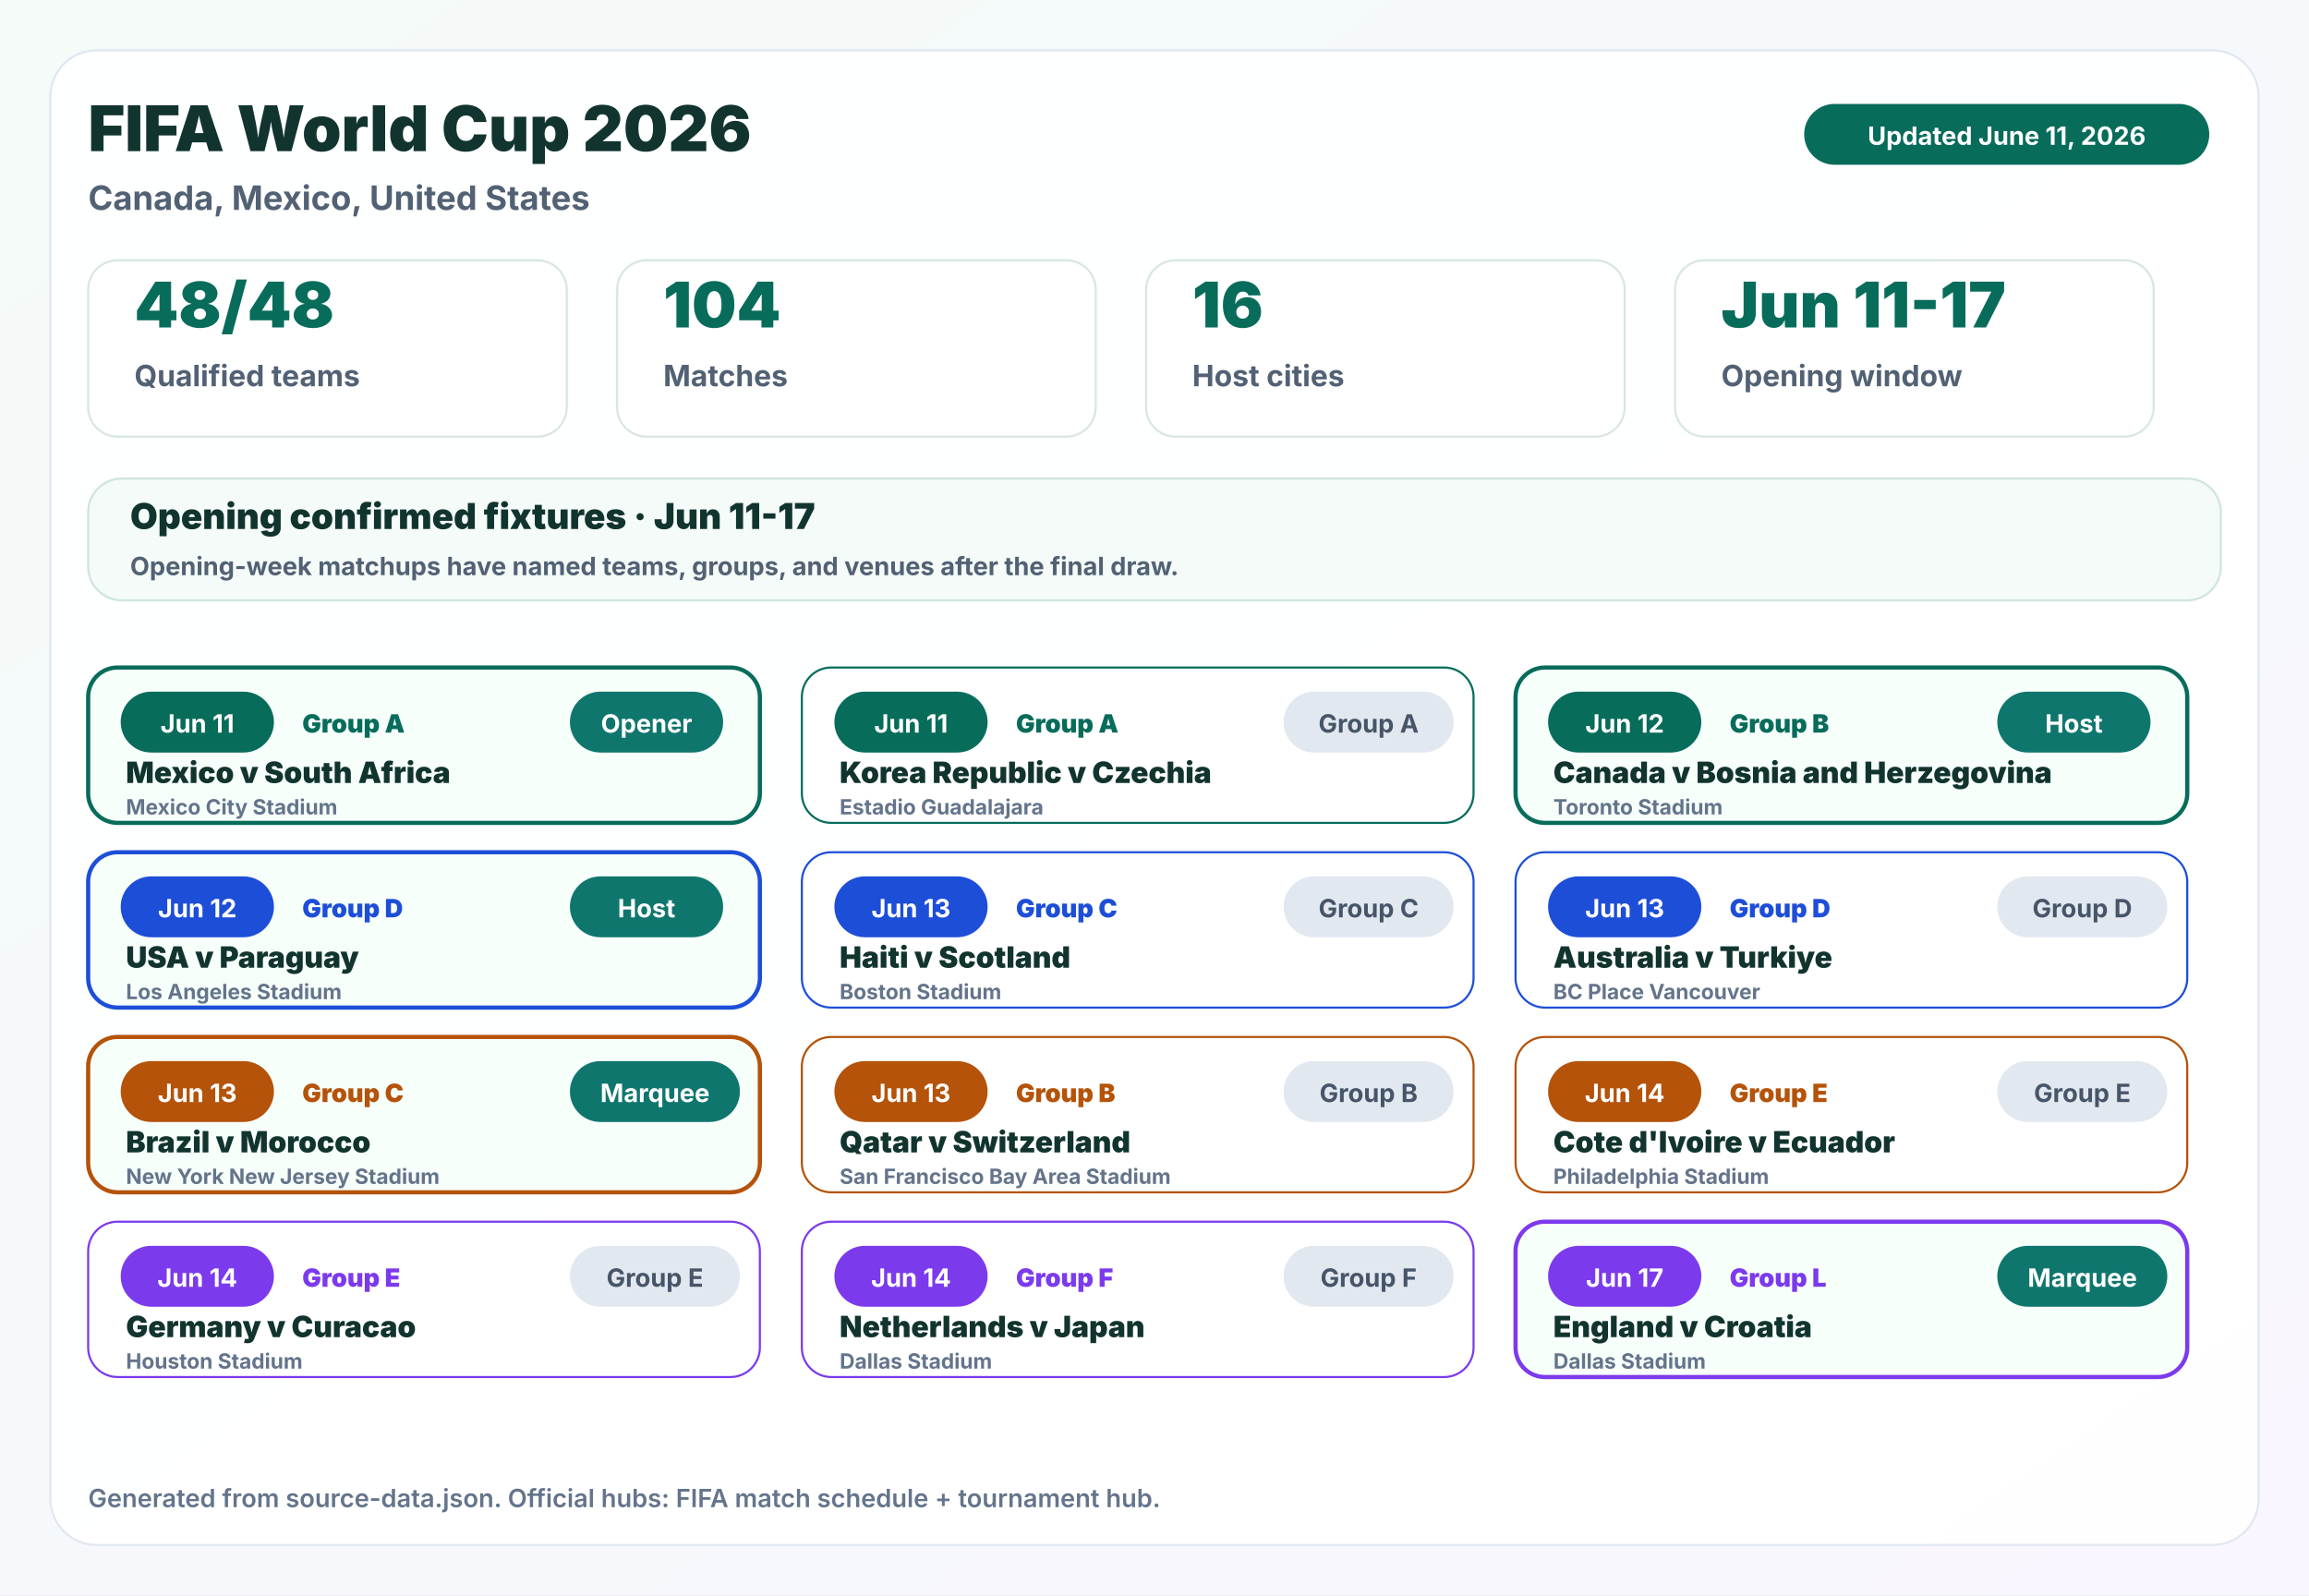
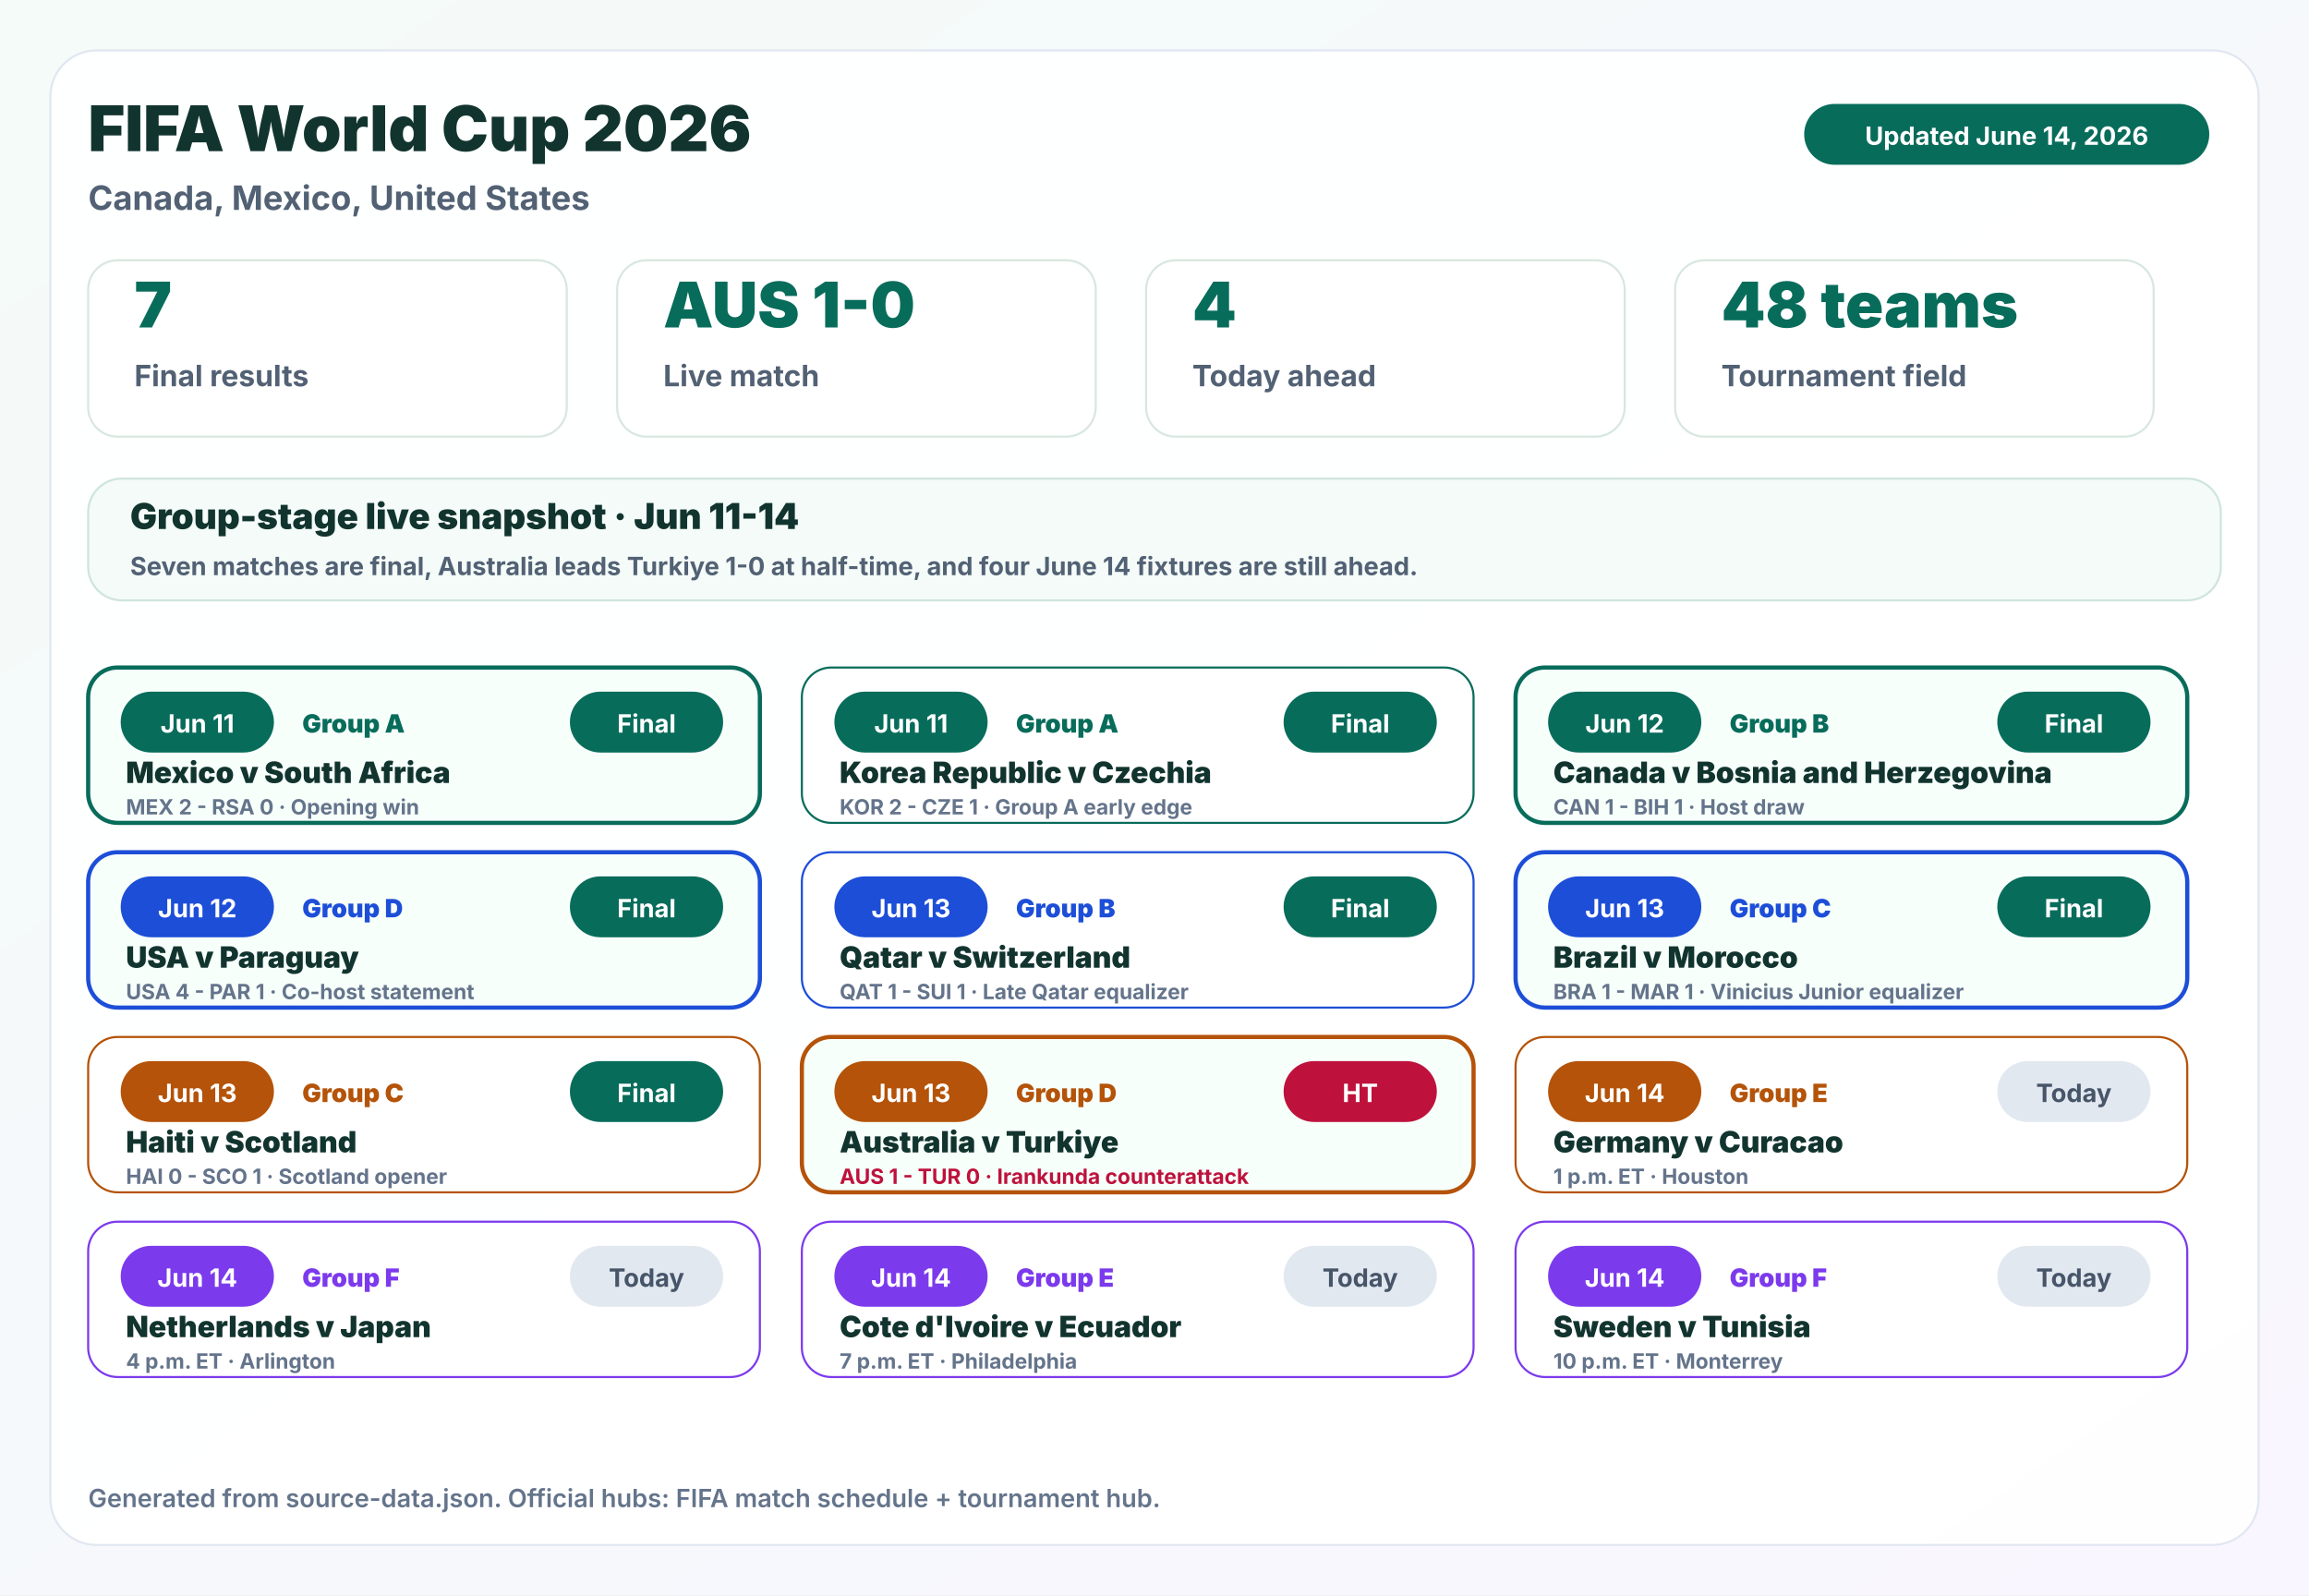
<svg xmlns="http://www.w3.org/2000/svg" width="1100" height="760" viewBox="0 0 1100 760" role="img" aria-labelledby="title desc">
  <defs>
    <linearGradient id="nbaBg" x1="0" y1="0" x2="1" y2="1">
      <stop offset="0" stop-color="#f6f9ff" />
      <stop offset="1" stop-color="#fff7f0" />
    </linearGradient>
    <linearGradient id="fifaBg" x1="0" y1="0" x2="1" y2="1">
      <stop offset="0" stop-color="#f4fbf8" />
      <stop offset="1" stop-color="#f9f6ff" />
    </linearGradient>
    <filter id="softShadow" x="-20%" y="-20%" width="140%" height="140%">
      <feDropShadow dx="0" dy="10" stdDeviation="14" flood-color="#1a2638" flood-opacity="0.12" />
    </filter>
  </defs>
  <rect x="0" y="0" width="1100" height="760" rx="0" fill="url(#fifaBg)" stroke="none" stroke-width="1" opacity="1" />
  <rect x="24" y="24" width="1052" height="712" rx="22" fill="#ffffff" stroke="#dfe6f0" stroke-width="1" opacity="0.94" />
  <text x="42" y="72" font-family="Inter, ui-sans-serif, system-ui, -apple-system, BlinkMacSystemFont, Segoe UI, sans-serif" font-size="30" font-weight="900" fill="#12342f" text-anchor="start">FIFA World Cup 2026</text>
  <text x="42" y="100" font-family="Inter, ui-sans-serif, system-ui, -apple-system, BlinkMacSystemFont, Segoe UI, sans-serif" font-size="16" font-weight="650" fill="#526174" text-anchor="start">Canada, Mexico, United States</text>
  <rect x="860" y="50" width="192" height="28" rx="14" fill="#086c5b" stroke="#086c5b" stroke-width="1" opacity="1" />
-   <text x="956" y="69" font-family="Inter, ui-sans-serif, system-ui, -apple-system, BlinkMacSystemFont, Segoe UI, sans-serif" font-size="12" font-weight="700" fill="#ffffff" text-anchor="middle">Updated June 11, 2026</text>
+   <text x="956" y="69" font-family="Inter, ui-sans-serif, system-ui, -apple-system, BlinkMacSystemFont, Segoe UI, sans-serif" font-size="12" font-weight="700" fill="#ffffff" text-anchor="middle">Updated June 14, 2026</text>
  <rect x="42" y="124" width="228" height="84" rx="14" fill="#ffffff" stroke="#d8e7df" stroke-width="1" opacity="1" />
-   <text x="64" y="156" font-family="Inter, ui-sans-serif, system-ui, -apple-system, BlinkMacSystemFont, Segoe UI, sans-serif" font-size="30" font-weight="900" fill="#086c5b" text-anchor="start">48/48</text>
-   <text x="64" y="184" font-family="Inter, ui-sans-serif, system-ui, -apple-system, BlinkMacSystemFont, Segoe UI, sans-serif" font-size="14" font-weight="700" fill="#526174" text-anchor="start">Qualified teams</text>
+   <text x="64" y="156" font-family="Inter, ui-sans-serif, system-ui, -apple-system, BlinkMacSystemFont, Segoe UI, sans-serif" font-size="30" font-weight="900" fill="#086c5b" text-anchor="start">7</text>
+   <text x="64" y="184" font-family="Inter, ui-sans-serif, system-ui, -apple-system, BlinkMacSystemFont, Segoe UI, sans-serif" font-size="14" font-weight="700" fill="#526174" text-anchor="start">Final results</text>
  <rect x="294" y="124" width="228" height="84" rx="14" fill="#ffffff" stroke="#d8e7df" stroke-width="1" opacity="1" />
-   <text x="316" y="156" font-family="Inter, ui-sans-serif, system-ui, -apple-system, BlinkMacSystemFont, Segoe UI, sans-serif" font-size="30" font-weight="900" fill="#086c5b" text-anchor="start">104</text>
-   <text x="316" y="184" font-family="Inter, ui-sans-serif, system-ui, -apple-system, BlinkMacSystemFont, Segoe UI, sans-serif" font-size="14" font-weight="700" fill="#526174" text-anchor="start">Matches</text>
+   <text x="316" y="156" font-family="Inter, ui-sans-serif, system-ui, -apple-system, BlinkMacSystemFont, Segoe UI, sans-serif" font-size="30" font-weight="900" fill="#086c5b" text-anchor="start">AUS 1-0</text>
+   <text x="316" y="184" font-family="Inter, ui-sans-serif, system-ui, -apple-system, BlinkMacSystemFont, Segoe UI, sans-serif" font-size="14" font-weight="700" fill="#526174" text-anchor="start">Live match</text>
  <rect x="546" y="124" width="228" height="84" rx="14" fill="#ffffff" stroke="#d8e7df" stroke-width="1" opacity="1" />
-   <text x="568" y="156" font-family="Inter, ui-sans-serif, system-ui, -apple-system, BlinkMacSystemFont, Segoe UI, sans-serif" font-size="30" font-weight="900" fill="#086c5b" text-anchor="start">16</text>
-   <text x="568" y="184" font-family="Inter, ui-sans-serif, system-ui, -apple-system, BlinkMacSystemFont, Segoe UI, sans-serif" font-size="14" font-weight="700" fill="#526174" text-anchor="start">Host cities</text>
+   <text x="568" y="156" font-family="Inter, ui-sans-serif, system-ui, -apple-system, BlinkMacSystemFont, Segoe UI, sans-serif" font-size="30" font-weight="900" fill="#086c5b" text-anchor="start">4</text>
+   <text x="568" y="184" font-family="Inter, ui-sans-serif, system-ui, -apple-system, BlinkMacSystemFont, Segoe UI, sans-serif" font-size="14" font-weight="700" fill="#526174" text-anchor="start">Today ahead</text>
  <rect x="798" y="124" width="228" height="84" rx="14" fill="#ffffff" stroke="#d8e7df" stroke-width="1" opacity="1" />
-   <text x="820" y="156" font-family="Inter, ui-sans-serif, system-ui, -apple-system, BlinkMacSystemFont, Segoe UI, sans-serif" font-size="30" font-weight="900" fill="#086c5b" text-anchor="start">Jun 11-17</text>
-   <text x="820" y="184" font-family="Inter, ui-sans-serif, system-ui, -apple-system, BlinkMacSystemFont, Segoe UI, sans-serif" font-size="14" font-weight="700" fill="#526174" text-anchor="start">Opening window</text>
+   <text x="820" y="156" font-family="Inter, ui-sans-serif, system-ui, -apple-system, BlinkMacSystemFont, Segoe UI, sans-serif" font-size="30" font-weight="900" fill="#086c5b" text-anchor="start">48 teams</text>
+   <text x="820" y="184" font-family="Inter, ui-sans-serif, system-ui, -apple-system, BlinkMacSystemFont, Segoe UI, sans-serif" font-size="14" font-weight="700" fill="#526174" text-anchor="start">Tournament field</text>
  <rect x="42" y="228" width="1016" height="58" rx="16" fill="#f4fbf8" stroke="#cfe5dc" stroke-width="1" opacity="1" />
-   <text x="62" y="252" font-family="Inter, ui-sans-serif, system-ui, -apple-system, BlinkMacSystemFont, Segoe UI, sans-serif" font-size="17" font-weight="950" fill="#12342f" text-anchor="start">Opening confirmed fixtures · Jun 11-17</text>
-   <text x="62" y="274" font-family="Inter, ui-sans-serif, system-ui, -apple-system, BlinkMacSystemFont, Segoe UI, sans-serif" font-size="12" font-weight="650" fill="#526174" text-anchor="start">Opening-week matchups have named teams, groups, and venues after the final draw.</text>
+   <text x="62" y="252" font-family="Inter, ui-sans-serif, system-ui, -apple-system, BlinkMacSystemFont, Segoe UI, sans-serif" font-size="17" font-weight="950" fill="#12342f" text-anchor="start">Group-stage live snapshot · Jun 11-14</text>
+   <text x="62" y="274" font-family="Inter, ui-sans-serif, system-ui, -apple-system, BlinkMacSystemFont, Segoe UI, sans-serif" font-size="12" font-weight="650" fill="#526174" text-anchor="start">Seven matches are final, Australia leads Turkiye 1-0 at half-time, and four June 14 fixtures are still ahead.</text>
  <g>
    <rect x="42" y="318" width="320" height="74" rx="14" fill="#f7fffb" stroke="#086c5b" stroke-width="2" opacity="1" />
    <rect x="58" y="330" width="72" height="28" rx="14" fill="#086c5b" stroke="#086c5b" stroke-width="1" opacity="1" />
    <text x="94" y="349" font-family="Inter, ui-sans-serif, system-ui, -apple-system, BlinkMacSystemFont, Segoe UI, sans-serif" font-size="12" font-weight="700" fill="#ffffff" text-anchor="middle">Jun 11</text>
    <text x="144" y="349" font-family="Inter, ui-sans-serif, system-ui, -apple-system, BlinkMacSystemFont, Segoe UI, sans-serif" font-size="12" font-weight="900" fill="#086c5b" text-anchor="start">Group A</text>
-     <rect x="272" y="330" width="72" height="28" rx="14" fill="#0f766e" stroke="#0f766e" stroke-width="1" opacity="1" />
-     <text x="308" y="349" font-family="Inter, ui-sans-serif, system-ui, -apple-system, BlinkMacSystemFont, Segoe UI, sans-serif" font-size="12" font-weight="700" fill="#ffffff" text-anchor="middle">Opener</text>
+     <rect x="272" y="330" width="72" height="28" rx="14" fill="#086c5b" stroke="#086c5b" stroke-width="1" opacity="1" />
+     <text x="308" y="349" font-family="Inter, ui-sans-serif, system-ui, -apple-system, BlinkMacSystemFont, Segoe UI, sans-serif" font-size="12" font-weight="700" fill="#ffffff" text-anchor="middle">Final</text>
    <text x="60" y="373" font-family="Inter, ui-sans-serif, system-ui, -apple-system, BlinkMacSystemFont, Segoe UI, sans-serif" font-size="14" font-weight="950" fill="#12342f" text-anchor="start">Mexico v South Africa</text>
-     <text x="60" y="388" font-family="Inter, ui-sans-serif, system-ui, -apple-system, BlinkMacSystemFont, Segoe UI, sans-serif" font-size="10" font-weight="650" fill="#64748b" text-anchor="start">Mexico City Stadium</text>
+     <text x="60" y="388" font-family="Inter, ui-sans-serif, system-ui, -apple-system, BlinkMacSystemFont, Segoe UI, sans-serif" font-size="10" font-weight="750" fill="#64748b" text-anchor="start">MEX 2 - RSA 0 · Opening win</text>
  </g>
  <g>
    <rect x="382" y="318" width="320" height="74" rx="14" fill="#ffffff" stroke="#086c5b" stroke-width="1" opacity="1" />
    <rect x="398" y="330" width="72" height="28" rx="14" fill="#086c5b" stroke="#086c5b" stroke-width="1" opacity="1" />
    <text x="434" y="349" font-family="Inter, ui-sans-serif, system-ui, -apple-system, BlinkMacSystemFont, Segoe UI, sans-serif" font-size="12" font-weight="700" fill="#ffffff" text-anchor="middle">Jun 11</text>
    <text x="484" y="349" font-family="Inter, ui-sans-serif, system-ui, -apple-system, BlinkMacSystemFont, Segoe UI, sans-serif" font-size="12" font-weight="900" fill="#086c5b" text-anchor="start">Group A</text>
-     <rect x="612" y="330" width="80" height="28" rx="14" fill="#e2e8f0" stroke="#e2e8f0" stroke-width="1" opacity="1" />
-     <text x="652" y="349" font-family="Inter, ui-sans-serif, system-ui, -apple-system, BlinkMacSystemFont, Segoe UI, sans-serif" font-size="12" font-weight="700" fill="#475569" text-anchor="middle">Group A</text>
+     <rect x="612" y="330" width="72" height="28" rx="14" fill="#086c5b" stroke="#086c5b" stroke-width="1" opacity="1" />
+     <text x="648" y="349" font-family="Inter, ui-sans-serif, system-ui, -apple-system, BlinkMacSystemFont, Segoe UI, sans-serif" font-size="12" font-weight="700" fill="#ffffff" text-anchor="middle">Final</text>
    <text x="400" y="373" font-family="Inter, ui-sans-serif, system-ui, -apple-system, BlinkMacSystemFont, Segoe UI, sans-serif" font-size="14" font-weight="950" fill="#12342f" text-anchor="start">Korea Republic v Czechia</text>
-     <text x="400" y="388" font-family="Inter, ui-sans-serif, system-ui, -apple-system, BlinkMacSystemFont, Segoe UI, sans-serif" font-size="10" font-weight="650" fill="#64748b" text-anchor="start">Estadio Guadalajara</text>
+     <text x="400" y="388" font-family="Inter, ui-sans-serif, system-ui, -apple-system, BlinkMacSystemFont, Segoe UI, sans-serif" font-size="10" font-weight="750" fill="#64748b" text-anchor="start">KOR 2 - CZE 1 · Group A early edge</text>
  </g>
  <g>
    <rect x="722" y="318" width="320" height="74" rx="14" fill="#f7fffb" stroke="#086c5b" stroke-width="2" opacity="1" />
    <rect x="738" y="330" width="72" height="28" rx="14" fill="#086c5b" stroke="#086c5b" stroke-width="1" opacity="1" />
    <text x="774" y="349" font-family="Inter, ui-sans-serif, system-ui, -apple-system, BlinkMacSystemFont, Segoe UI, sans-serif" font-size="12" font-weight="700" fill="#ffffff" text-anchor="middle">Jun 12</text>
    <text x="824" y="349" font-family="Inter, ui-sans-serif, system-ui, -apple-system, BlinkMacSystemFont, Segoe UI, sans-serif" font-size="12" font-weight="900" fill="#086c5b" text-anchor="start">Group B</text>
-     <rect x="952" y="330" width="72" height="28" rx="14" fill="#0f766e" stroke="#0f766e" stroke-width="1" opacity="1" />
-     <text x="988" y="349" font-family="Inter, ui-sans-serif, system-ui, -apple-system, BlinkMacSystemFont, Segoe UI, sans-serif" font-size="12" font-weight="700" fill="#ffffff" text-anchor="middle">Host</text>
+     <rect x="952" y="330" width="72" height="28" rx="14" fill="#086c5b" stroke="#086c5b" stroke-width="1" opacity="1" />
+     <text x="988" y="349" font-family="Inter, ui-sans-serif, system-ui, -apple-system, BlinkMacSystemFont, Segoe UI, sans-serif" font-size="12" font-weight="700" fill="#ffffff" text-anchor="middle">Final</text>
    <text x="740" y="373" font-family="Inter, ui-sans-serif, system-ui, -apple-system, BlinkMacSystemFont, Segoe UI, sans-serif" font-size="14" font-weight="950" fill="#12342f" text-anchor="start">Canada v Bosnia and Herzegovina</text>
-     <text x="740" y="388" font-family="Inter, ui-sans-serif, system-ui, -apple-system, BlinkMacSystemFont, Segoe UI, sans-serif" font-size="10" font-weight="650" fill="#64748b" text-anchor="start">Toronto Stadium</text>
+     <text x="740" y="388" font-family="Inter, ui-sans-serif, system-ui, -apple-system, BlinkMacSystemFont, Segoe UI, sans-serif" font-size="10" font-weight="750" fill="#64748b" text-anchor="start">CAN 1 - BIH 1 · Host draw</text>
  </g>
  <g>
    <rect x="42" y="406" width="320" height="74" rx="14" fill="#f7fffb" stroke="#1d4ed8" stroke-width="2" opacity="1" />
    <rect x="58" y="418" width="72" height="28" rx="14" fill="#1d4ed8" stroke="#1d4ed8" stroke-width="1" opacity="1" />
    <text x="94" y="437" font-family="Inter, ui-sans-serif, system-ui, -apple-system, BlinkMacSystemFont, Segoe UI, sans-serif" font-size="12" font-weight="700" fill="#ffffff" text-anchor="middle">Jun 12</text>
    <text x="144" y="437" font-family="Inter, ui-sans-serif, system-ui, -apple-system, BlinkMacSystemFont, Segoe UI, sans-serif" font-size="12" font-weight="900" fill="#1d4ed8" text-anchor="start">Group D</text>
-     <rect x="272" y="418" width="72" height="28" rx="14" fill="#0f766e" stroke="#0f766e" stroke-width="1" opacity="1" />
-     <text x="308" y="437" font-family="Inter, ui-sans-serif, system-ui, -apple-system, BlinkMacSystemFont, Segoe UI, sans-serif" font-size="12" font-weight="700" fill="#ffffff" text-anchor="middle">Host</text>
+     <rect x="272" y="418" width="72" height="28" rx="14" fill="#086c5b" stroke="#086c5b" stroke-width="1" opacity="1" />
+     <text x="308" y="437" font-family="Inter, ui-sans-serif, system-ui, -apple-system, BlinkMacSystemFont, Segoe UI, sans-serif" font-size="12" font-weight="700" fill="#ffffff" text-anchor="middle">Final</text>
    <text x="60" y="461" font-family="Inter, ui-sans-serif, system-ui, -apple-system, BlinkMacSystemFont, Segoe UI, sans-serif" font-size="14" font-weight="950" fill="#12342f" text-anchor="start">USA v Paraguay</text>
-     <text x="60" y="476" font-family="Inter, ui-sans-serif, system-ui, -apple-system, BlinkMacSystemFont, Segoe UI, sans-serif" font-size="10" font-weight="650" fill="#64748b" text-anchor="start">Los Angeles Stadium</text>
+     <text x="60" y="476" font-family="Inter, ui-sans-serif, system-ui, -apple-system, BlinkMacSystemFont, Segoe UI, sans-serif" font-size="10" font-weight="750" fill="#64748b" text-anchor="start">USA 4 - PAR 1 · Co-host statement</text>
  </g>
  <g>
    <rect x="382" y="406" width="320" height="74" rx="14" fill="#ffffff" stroke="#1d4ed8" stroke-width="1" opacity="1" />
    <rect x="398" y="418" width="72" height="28" rx="14" fill="#1d4ed8" stroke="#1d4ed8" stroke-width="1" opacity="1" />
    <text x="434" y="437" font-family="Inter, ui-sans-serif, system-ui, -apple-system, BlinkMacSystemFont, Segoe UI, sans-serif" font-size="12" font-weight="700" fill="#ffffff" text-anchor="middle">Jun 13</text>
-     <text x="484" y="437" font-family="Inter, ui-sans-serif, system-ui, -apple-system, BlinkMacSystemFont, Segoe UI, sans-serif" font-size="12" font-weight="900" fill="#1d4ed8" text-anchor="start">Group C</text>
-     <rect x="612" y="418" width="80" height="28" rx="14" fill="#e2e8f0" stroke="#e2e8f0" stroke-width="1" opacity="1" />
-     <text x="652" y="437" font-family="Inter, ui-sans-serif, system-ui, -apple-system, BlinkMacSystemFont, Segoe UI, sans-serif" font-size="12" font-weight="700" fill="#475569" text-anchor="middle">Group C</text>
-     <text x="400" y="461" font-family="Inter, ui-sans-serif, system-ui, -apple-system, BlinkMacSystemFont, Segoe UI, sans-serif" font-size="14" font-weight="950" fill="#12342f" text-anchor="start">Haiti v Scotland</text>
-     <text x="400" y="476" font-family="Inter, ui-sans-serif, system-ui, -apple-system, BlinkMacSystemFont, Segoe UI, sans-serif" font-size="10" font-weight="650" fill="#64748b" text-anchor="start">Boston Stadium</text>
+     <text x="484" y="437" font-family="Inter, ui-sans-serif, system-ui, -apple-system, BlinkMacSystemFont, Segoe UI, sans-serif" font-size="12" font-weight="900" fill="#1d4ed8" text-anchor="start">Group B</text>
+     <rect x="612" y="418" width="72" height="28" rx="14" fill="#086c5b" stroke="#086c5b" stroke-width="1" opacity="1" />
+     <text x="648" y="437" font-family="Inter, ui-sans-serif, system-ui, -apple-system, BlinkMacSystemFont, Segoe UI, sans-serif" font-size="12" font-weight="700" fill="#ffffff" text-anchor="middle">Final</text>
+     <text x="400" y="461" font-family="Inter, ui-sans-serif, system-ui, -apple-system, BlinkMacSystemFont, Segoe UI, sans-serif" font-size="14" font-weight="950" fill="#12342f" text-anchor="start">Qatar v Switzerland</text>
+     <text x="400" y="476" font-family="Inter, ui-sans-serif, system-ui, -apple-system, BlinkMacSystemFont, Segoe UI, sans-serif" font-size="10" font-weight="750" fill="#64748b" text-anchor="start">QAT 1 - SUI 1 · Late Qatar equalizer</text>
  </g>
  <g>
-     <rect x="722" y="406" width="320" height="74" rx="14" fill="#ffffff" stroke="#1d4ed8" stroke-width="1" opacity="1" />
+     <rect x="722" y="406" width="320" height="74" rx="14" fill="#f7fffb" stroke="#1d4ed8" stroke-width="2" opacity="1" />
    <rect x="738" y="418" width="72" height="28" rx="14" fill="#1d4ed8" stroke="#1d4ed8" stroke-width="1" opacity="1" />
    <text x="774" y="437" font-family="Inter, ui-sans-serif, system-ui, -apple-system, BlinkMacSystemFont, Segoe UI, sans-serif" font-size="12" font-weight="700" fill="#ffffff" text-anchor="middle">Jun 13</text>
-     <text x="824" y="437" font-family="Inter, ui-sans-serif, system-ui, -apple-system, BlinkMacSystemFont, Segoe UI, sans-serif" font-size="12" font-weight="900" fill="#1d4ed8" text-anchor="start">Group D</text>
-     <rect x="952" y="418" width="80" height="28" rx="14" fill="#e2e8f0" stroke="#e2e8f0" stroke-width="1" opacity="1" />
-     <text x="992" y="437" font-family="Inter, ui-sans-serif, system-ui, -apple-system, BlinkMacSystemFont, Segoe UI, sans-serif" font-size="12" font-weight="700" fill="#475569" text-anchor="middle">Group D</text>
-     <text x="740" y="461" font-family="Inter, ui-sans-serif, system-ui, -apple-system, BlinkMacSystemFont, Segoe UI, sans-serif" font-size="14" font-weight="950" fill="#12342f" text-anchor="start">Australia v Turkiye</text>
-     <text x="740" y="476" font-family="Inter, ui-sans-serif, system-ui, -apple-system, BlinkMacSystemFont, Segoe UI, sans-serif" font-size="10" font-weight="650" fill="#64748b" text-anchor="start">BC Place Vancouver</text>
+     <text x="824" y="437" font-family="Inter, ui-sans-serif, system-ui, -apple-system, BlinkMacSystemFont, Segoe UI, sans-serif" font-size="12" font-weight="900" fill="#1d4ed8" text-anchor="start">Group C</text>
+     <rect x="952" y="418" width="72" height="28" rx="14" fill="#086c5b" stroke="#086c5b" stroke-width="1" opacity="1" />
+     <text x="988" y="437" font-family="Inter, ui-sans-serif, system-ui, -apple-system, BlinkMacSystemFont, Segoe UI, sans-serif" font-size="12" font-weight="700" fill="#ffffff" text-anchor="middle">Final</text>
+     <text x="740" y="461" font-family="Inter, ui-sans-serif, system-ui, -apple-system, BlinkMacSystemFont, Segoe UI, sans-serif" font-size="14" font-weight="950" fill="#12342f" text-anchor="start">Brazil v Morocco</text>
+     <text x="740" y="476" font-family="Inter, ui-sans-serif, system-ui, -apple-system, BlinkMacSystemFont, Segoe UI, sans-serif" font-size="10" font-weight="750" fill="#64748b" text-anchor="start">BRA 1 - MAR 1 · Vinicius Junior equalizer</text>
  </g>
  <g>
-     <rect x="42" y="494" width="320" height="74" rx="14" fill="#f7fffb" stroke="#b45309" stroke-width="2" opacity="1" />
+     <rect x="42" y="494" width="320" height="74" rx="14" fill="#ffffff" stroke="#b45309" stroke-width="1" opacity="1" />
    <rect x="58" y="506" width="72" height="28" rx="14" fill="#b45309" stroke="#b45309" stroke-width="1" opacity="1" />
    <text x="94" y="525" font-family="Inter, ui-sans-serif, system-ui, -apple-system, BlinkMacSystemFont, Segoe UI, sans-serif" font-size="12" font-weight="700" fill="#ffffff" text-anchor="middle">Jun 13</text>
    <text x="144" y="525" font-family="Inter, ui-sans-serif, system-ui, -apple-system, BlinkMacSystemFont, Segoe UI, sans-serif" font-size="12" font-weight="900" fill="#b45309" text-anchor="start">Group C</text>
-     <rect x="272" y="506" width="80" height="28" rx="14" fill="#0f766e" stroke="#0f766e" stroke-width="1" opacity="1" />
-     <text x="312" y="525" font-family="Inter, ui-sans-serif, system-ui, -apple-system, BlinkMacSystemFont, Segoe UI, sans-serif" font-size="12" font-weight="700" fill="#ffffff" text-anchor="middle">Marquee</text>
-     <text x="60" y="549" font-family="Inter, ui-sans-serif, system-ui, -apple-system, BlinkMacSystemFont, Segoe UI, sans-serif" font-size="14" font-weight="950" fill="#12342f" text-anchor="start">Brazil v Morocco</text>
-     <text x="60" y="564" font-family="Inter, ui-sans-serif, system-ui, -apple-system, BlinkMacSystemFont, Segoe UI, sans-serif" font-size="10" font-weight="650" fill="#64748b" text-anchor="start">New York New Jersey Stadium</text>
+     <rect x="272" y="506" width="72" height="28" rx="14" fill="#086c5b" stroke="#086c5b" stroke-width="1" opacity="1" />
+     <text x="308" y="525" font-family="Inter, ui-sans-serif, system-ui, -apple-system, BlinkMacSystemFont, Segoe UI, sans-serif" font-size="12" font-weight="700" fill="#ffffff" text-anchor="middle">Final</text>
+     <text x="60" y="549" font-family="Inter, ui-sans-serif, system-ui, -apple-system, BlinkMacSystemFont, Segoe UI, sans-serif" font-size="14" font-weight="950" fill="#12342f" text-anchor="start">Haiti v Scotland</text>
+     <text x="60" y="564" font-family="Inter, ui-sans-serif, system-ui, -apple-system, BlinkMacSystemFont, Segoe UI, sans-serif" font-size="10" font-weight="750" fill="#64748b" text-anchor="start">HAI 0 - SCO 1 · Scotland opener</text>
  </g>
  <g>
-     <rect x="382" y="494" width="320" height="74" rx="14" fill="#ffffff" stroke="#b45309" stroke-width="1" opacity="1" />
+     <rect x="382" y="494" width="320" height="74" rx="14" fill="#f7fffb" stroke="#b45309" stroke-width="2" opacity="1" />
    <rect x="398" y="506" width="72" height="28" rx="14" fill="#b45309" stroke="#b45309" stroke-width="1" opacity="1" />
    <text x="434" y="525" font-family="Inter, ui-sans-serif, system-ui, -apple-system, BlinkMacSystemFont, Segoe UI, sans-serif" font-size="12" font-weight="700" fill="#ffffff" text-anchor="middle">Jun 13</text>
-     <text x="484" y="525" font-family="Inter, ui-sans-serif, system-ui, -apple-system, BlinkMacSystemFont, Segoe UI, sans-serif" font-size="12" font-weight="900" fill="#b45309" text-anchor="start">Group B</text>
-     <rect x="612" y="506" width="80" height="28" rx="14" fill="#e2e8f0" stroke="#e2e8f0" stroke-width="1" opacity="1" />
-     <text x="652" y="525" font-family="Inter, ui-sans-serif, system-ui, -apple-system, BlinkMacSystemFont, Segoe UI, sans-serif" font-size="12" font-weight="700" fill="#475569" text-anchor="middle">Group B</text>
-     <text x="400" y="549" font-family="Inter, ui-sans-serif, system-ui, -apple-system, BlinkMacSystemFont, Segoe UI, sans-serif" font-size="14" font-weight="950" fill="#12342f" text-anchor="start">Qatar v Switzerland</text>
-     <text x="400" y="564" font-family="Inter, ui-sans-serif, system-ui, -apple-system, BlinkMacSystemFont, Segoe UI, sans-serif" font-size="10" font-weight="650" fill="#64748b" text-anchor="start">San Francisco Bay Area Stadium</text>
+     <text x="484" y="525" font-family="Inter, ui-sans-serif, system-ui, -apple-system, BlinkMacSystemFont, Segoe UI, sans-serif" font-size="12" font-weight="900" fill="#b45309" text-anchor="start">Group D</text>
+     <rect x="612" y="506" width="72" height="28" rx="14" fill="#be123c" stroke="#be123c" stroke-width="1" opacity="1" />
+     <text x="648" y="525" font-family="Inter, ui-sans-serif, system-ui, -apple-system, BlinkMacSystemFont, Segoe UI, sans-serif" font-size="12" font-weight="700" fill="#ffffff" text-anchor="middle">HT</text>
+     <text x="400" y="549" font-family="Inter, ui-sans-serif, system-ui, -apple-system, BlinkMacSystemFont, Segoe UI, sans-serif" font-size="14" font-weight="950" fill="#12342f" text-anchor="start">Australia v Turkiye</text>
+     <text x="400" y="564" font-family="Inter, ui-sans-serif, system-ui, -apple-system, BlinkMacSystemFont, Segoe UI, sans-serif" font-size="10" font-weight="750" fill="#be123c" text-anchor="start">AUS 1 - TUR 0 · Irankunda counterattack</text>
  </g>
  <g>
    <rect x="722" y="494" width="320" height="74" rx="14" fill="#ffffff" stroke="#b45309" stroke-width="1" opacity="1" />
    <rect x="738" y="506" width="72" height="28" rx="14" fill="#b45309" stroke="#b45309" stroke-width="1" opacity="1" />
    <text x="774" y="525" font-family="Inter, ui-sans-serif, system-ui, -apple-system, BlinkMacSystemFont, Segoe UI, sans-serif" font-size="12" font-weight="700" fill="#ffffff" text-anchor="middle">Jun 14</text>
    <text x="824" y="525" font-family="Inter, ui-sans-serif, system-ui, -apple-system, BlinkMacSystemFont, Segoe UI, sans-serif" font-size="12" font-weight="900" fill="#b45309" text-anchor="start">Group E</text>
-     <rect x="952" y="506" width="80" height="28" rx="14" fill="#e2e8f0" stroke="#e2e8f0" stroke-width="1" opacity="1" />
-     <text x="992" y="525" font-family="Inter, ui-sans-serif, system-ui, -apple-system, BlinkMacSystemFont, Segoe UI, sans-serif" font-size="12" font-weight="700" fill="#475569" text-anchor="middle">Group E</text>
-     <text x="740" y="549" font-family="Inter, ui-sans-serif, system-ui, -apple-system, BlinkMacSystemFont, Segoe UI, sans-serif" font-size="14" font-weight="950" fill="#12342f" text-anchor="start">Cote d'Ivoire v Ecuador</text>
-     <text x="740" y="564" font-family="Inter, ui-sans-serif, system-ui, -apple-system, BlinkMacSystemFont, Segoe UI, sans-serif" font-size="10" font-weight="650" fill="#64748b" text-anchor="start">Philadelphia Stadium</text>
+     <rect x="952" y="506" width="72" height="28" rx="14" fill="#e2e8f0" stroke="#e2e8f0" stroke-width="1" opacity="1" />
+     <text x="988" y="525" font-family="Inter, ui-sans-serif, system-ui, -apple-system, BlinkMacSystemFont, Segoe UI, sans-serif" font-size="12" font-weight="700" fill="#475569" text-anchor="middle">Today</text>
+     <text x="740" y="549" font-family="Inter, ui-sans-serif, system-ui, -apple-system, BlinkMacSystemFont, Segoe UI, sans-serif" font-size="14" font-weight="950" fill="#12342f" text-anchor="start">Germany v Curacao</text>
+     <text x="740" y="564" font-family="Inter, ui-sans-serif, system-ui, -apple-system, BlinkMacSystemFont, Segoe UI, sans-serif" font-size="10" font-weight="750" fill="#64748b" text-anchor="start">1 p.m. ET · Houston</text>
  </g>
  <g>
    <rect x="42" y="582" width="320" height="74" rx="14" fill="#ffffff" stroke="#7c3aed" stroke-width="1" opacity="1" />
    <rect x="58" y="594" width="72" height="28" rx="14" fill="#7c3aed" stroke="#7c3aed" stroke-width="1" opacity="1" />
    <text x="94" y="613" font-family="Inter, ui-sans-serif, system-ui, -apple-system, BlinkMacSystemFont, Segoe UI, sans-serif" font-size="12" font-weight="700" fill="#ffffff" text-anchor="middle">Jun 14</text>
-     <text x="144" y="613" font-family="Inter, ui-sans-serif, system-ui, -apple-system, BlinkMacSystemFont, Segoe UI, sans-serif" font-size="12" font-weight="900" fill="#7c3aed" text-anchor="start">Group E</text>
-     <rect x="272" y="594" width="80" height="28" rx="14" fill="#e2e8f0" stroke="#e2e8f0" stroke-width="1" opacity="1" />
-     <text x="312" y="613" font-family="Inter, ui-sans-serif, system-ui, -apple-system, BlinkMacSystemFont, Segoe UI, sans-serif" font-size="12" font-weight="700" fill="#475569" text-anchor="middle">Group E</text>
-     <text x="60" y="637" font-family="Inter, ui-sans-serif, system-ui, -apple-system, BlinkMacSystemFont, Segoe UI, sans-serif" font-size="14" font-weight="950" fill="#12342f" text-anchor="start">Germany v Curacao</text>
-     <text x="60" y="652" font-family="Inter, ui-sans-serif, system-ui, -apple-system, BlinkMacSystemFont, Segoe UI, sans-serif" font-size="10" font-weight="650" fill="#64748b" text-anchor="start">Houston Stadium</text>
+     <text x="144" y="613" font-family="Inter, ui-sans-serif, system-ui, -apple-system, BlinkMacSystemFont, Segoe UI, sans-serif" font-size="12" font-weight="900" fill="#7c3aed" text-anchor="start">Group F</text>
+     <rect x="272" y="594" width="72" height="28" rx="14" fill="#e2e8f0" stroke="#e2e8f0" stroke-width="1" opacity="1" />
+     <text x="308" y="613" font-family="Inter, ui-sans-serif, system-ui, -apple-system, BlinkMacSystemFont, Segoe UI, sans-serif" font-size="12" font-weight="700" fill="#475569" text-anchor="middle">Today</text>
+     <text x="60" y="637" font-family="Inter, ui-sans-serif, system-ui, -apple-system, BlinkMacSystemFont, Segoe UI, sans-serif" font-size="14" font-weight="950" fill="#12342f" text-anchor="start">Netherlands v Japan</text>
+     <text x="60" y="652" font-family="Inter, ui-sans-serif, system-ui, -apple-system, BlinkMacSystemFont, Segoe UI, sans-serif" font-size="10" font-weight="750" fill="#64748b" text-anchor="start">4 p.m. ET · Arlington</text>
  </g>
  <g>
    <rect x="382" y="582" width="320" height="74" rx="14" fill="#ffffff" stroke="#7c3aed" stroke-width="1" opacity="1" />
    <rect x="398" y="594" width="72" height="28" rx="14" fill="#7c3aed" stroke="#7c3aed" stroke-width="1" opacity="1" />
    <text x="434" y="613" font-family="Inter, ui-sans-serif, system-ui, -apple-system, BlinkMacSystemFont, Segoe UI, sans-serif" font-size="12" font-weight="700" fill="#ffffff" text-anchor="middle">Jun 14</text>
-     <text x="484" y="613" font-family="Inter, ui-sans-serif, system-ui, -apple-system, BlinkMacSystemFont, Segoe UI, sans-serif" font-size="12" font-weight="900" fill="#7c3aed" text-anchor="start">Group F</text>
-     <rect x="612" y="594" width="80" height="28" rx="14" fill="#e2e8f0" stroke="#e2e8f0" stroke-width="1" opacity="1" />
-     <text x="652" y="613" font-family="Inter, ui-sans-serif, system-ui, -apple-system, BlinkMacSystemFont, Segoe UI, sans-serif" font-size="12" font-weight="700" fill="#475569" text-anchor="middle">Group F</text>
-     <text x="400" y="637" font-family="Inter, ui-sans-serif, system-ui, -apple-system, BlinkMacSystemFont, Segoe UI, sans-serif" font-size="14" font-weight="950" fill="#12342f" text-anchor="start">Netherlands v Japan</text>
-     <text x="400" y="652" font-family="Inter, ui-sans-serif, system-ui, -apple-system, BlinkMacSystemFont, Segoe UI, sans-serif" font-size="10" font-weight="650" fill="#64748b" text-anchor="start">Dallas Stadium</text>
+     <text x="484" y="613" font-family="Inter, ui-sans-serif, system-ui, -apple-system, BlinkMacSystemFont, Segoe UI, sans-serif" font-size="12" font-weight="900" fill="#7c3aed" text-anchor="start">Group E</text>
+     <rect x="612" y="594" width="72" height="28" rx="14" fill="#e2e8f0" stroke="#e2e8f0" stroke-width="1" opacity="1" />
+     <text x="648" y="613" font-family="Inter, ui-sans-serif, system-ui, -apple-system, BlinkMacSystemFont, Segoe UI, sans-serif" font-size="12" font-weight="700" fill="#475569" text-anchor="middle">Today</text>
+     <text x="400" y="637" font-family="Inter, ui-sans-serif, system-ui, -apple-system, BlinkMacSystemFont, Segoe UI, sans-serif" font-size="14" font-weight="950" fill="#12342f" text-anchor="start">Cote d'Ivoire v Ecuador</text>
+     <text x="400" y="652" font-family="Inter, ui-sans-serif, system-ui, -apple-system, BlinkMacSystemFont, Segoe UI, sans-serif" font-size="10" font-weight="750" fill="#64748b" text-anchor="start">7 p.m. ET · Philadelphia</text>
  </g>
  <g>
-     <rect x="722" y="582" width="320" height="74" rx="14" fill="#f7fffb" stroke="#7c3aed" stroke-width="2" opacity="1" />
+     <rect x="722" y="582" width="320" height="74" rx="14" fill="#ffffff" stroke="#7c3aed" stroke-width="1" opacity="1" />
    <rect x="738" y="594" width="72" height="28" rx="14" fill="#7c3aed" stroke="#7c3aed" stroke-width="1" opacity="1" />
-     <text x="774" y="613" font-family="Inter, ui-sans-serif, system-ui, -apple-system, BlinkMacSystemFont, Segoe UI, sans-serif" font-size="12" font-weight="700" fill="#ffffff" text-anchor="middle">Jun 17</text>
-     <text x="824" y="613" font-family="Inter, ui-sans-serif, system-ui, -apple-system, BlinkMacSystemFont, Segoe UI, sans-serif" font-size="12" font-weight="900" fill="#7c3aed" text-anchor="start">Group L</text>
-     <rect x="952" y="594" width="80" height="28" rx="14" fill="#0f766e" stroke="#0f766e" stroke-width="1" opacity="1" />
-     <text x="992" y="613" font-family="Inter, ui-sans-serif, system-ui, -apple-system, BlinkMacSystemFont, Segoe UI, sans-serif" font-size="12" font-weight="700" fill="#ffffff" text-anchor="middle">Marquee</text>
-     <text x="740" y="637" font-family="Inter, ui-sans-serif, system-ui, -apple-system, BlinkMacSystemFont, Segoe UI, sans-serif" font-size="14" font-weight="950" fill="#12342f" text-anchor="start">England v Croatia</text>
-     <text x="740" y="652" font-family="Inter, ui-sans-serif, system-ui, -apple-system, BlinkMacSystemFont, Segoe UI, sans-serif" font-size="10" font-weight="650" fill="#64748b" text-anchor="start">Dallas Stadium</text>
+     <text x="774" y="613" font-family="Inter, ui-sans-serif, system-ui, -apple-system, BlinkMacSystemFont, Segoe UI, sans-serif" font-size="12" font-weight="700" fill="#ffffff" text-anchor="middle">Jun 14</text>
+     <text x="824" y="613" font-family="Inter, ui-sans-serif, system-ui, -apple-system, BlinkMacSystemFont, Segoe UI, sans-serif" font-size="12" font-weight="900" fill="#7c3aed" text-anchor="start">Group F</text>
+     <rect x="952" y="594" width="72" height="28" rx="14" fill="#e2e8f0" stroke="#e2e8f0" stroke-width="1" opacity="1" />
+     <text x="988" y="613" font-family="Inter, ui-sans-serif, system-ui, -apple-system, BlinkMacSystemFont, Segoe UI, sans-serif" font-size="12" font-weight="700" fill="#475569" text-anchor="middle">Today</text>
+     <text x="740" y="637" font-family="Inter, ui-sans-serif, system-ui, -apple-system, BlinkMacSystemFont, Segoe UI, sans-serif" font-size="14" font-weight="950" fill="#12342f" text-anchor="start">Sweden v Tunisia</text>
+     <text x="740" y="652" font-family="Inter, ui-sans-serif, system-ui, -apple-system, BlinkMacSystemFont, Segoe UI, sans-serif" font-size="10" font-weight="750" fill="#64748b" text-anchor="start">10 p.m. ET · Monterrey</text>
  </g>
  <text x="42" y="718" font-family="Inter, ui-sans-serif, system-ui, -apple-system, BlinkMacSystemFont, Segoe UI, sans-serif" font-size="12" font-weight="600" fill="#64748b" text-anchor="start">Generated from source-data.json. Official hubs: FIFA match schedule + tournament hub.</text>
</svg>
